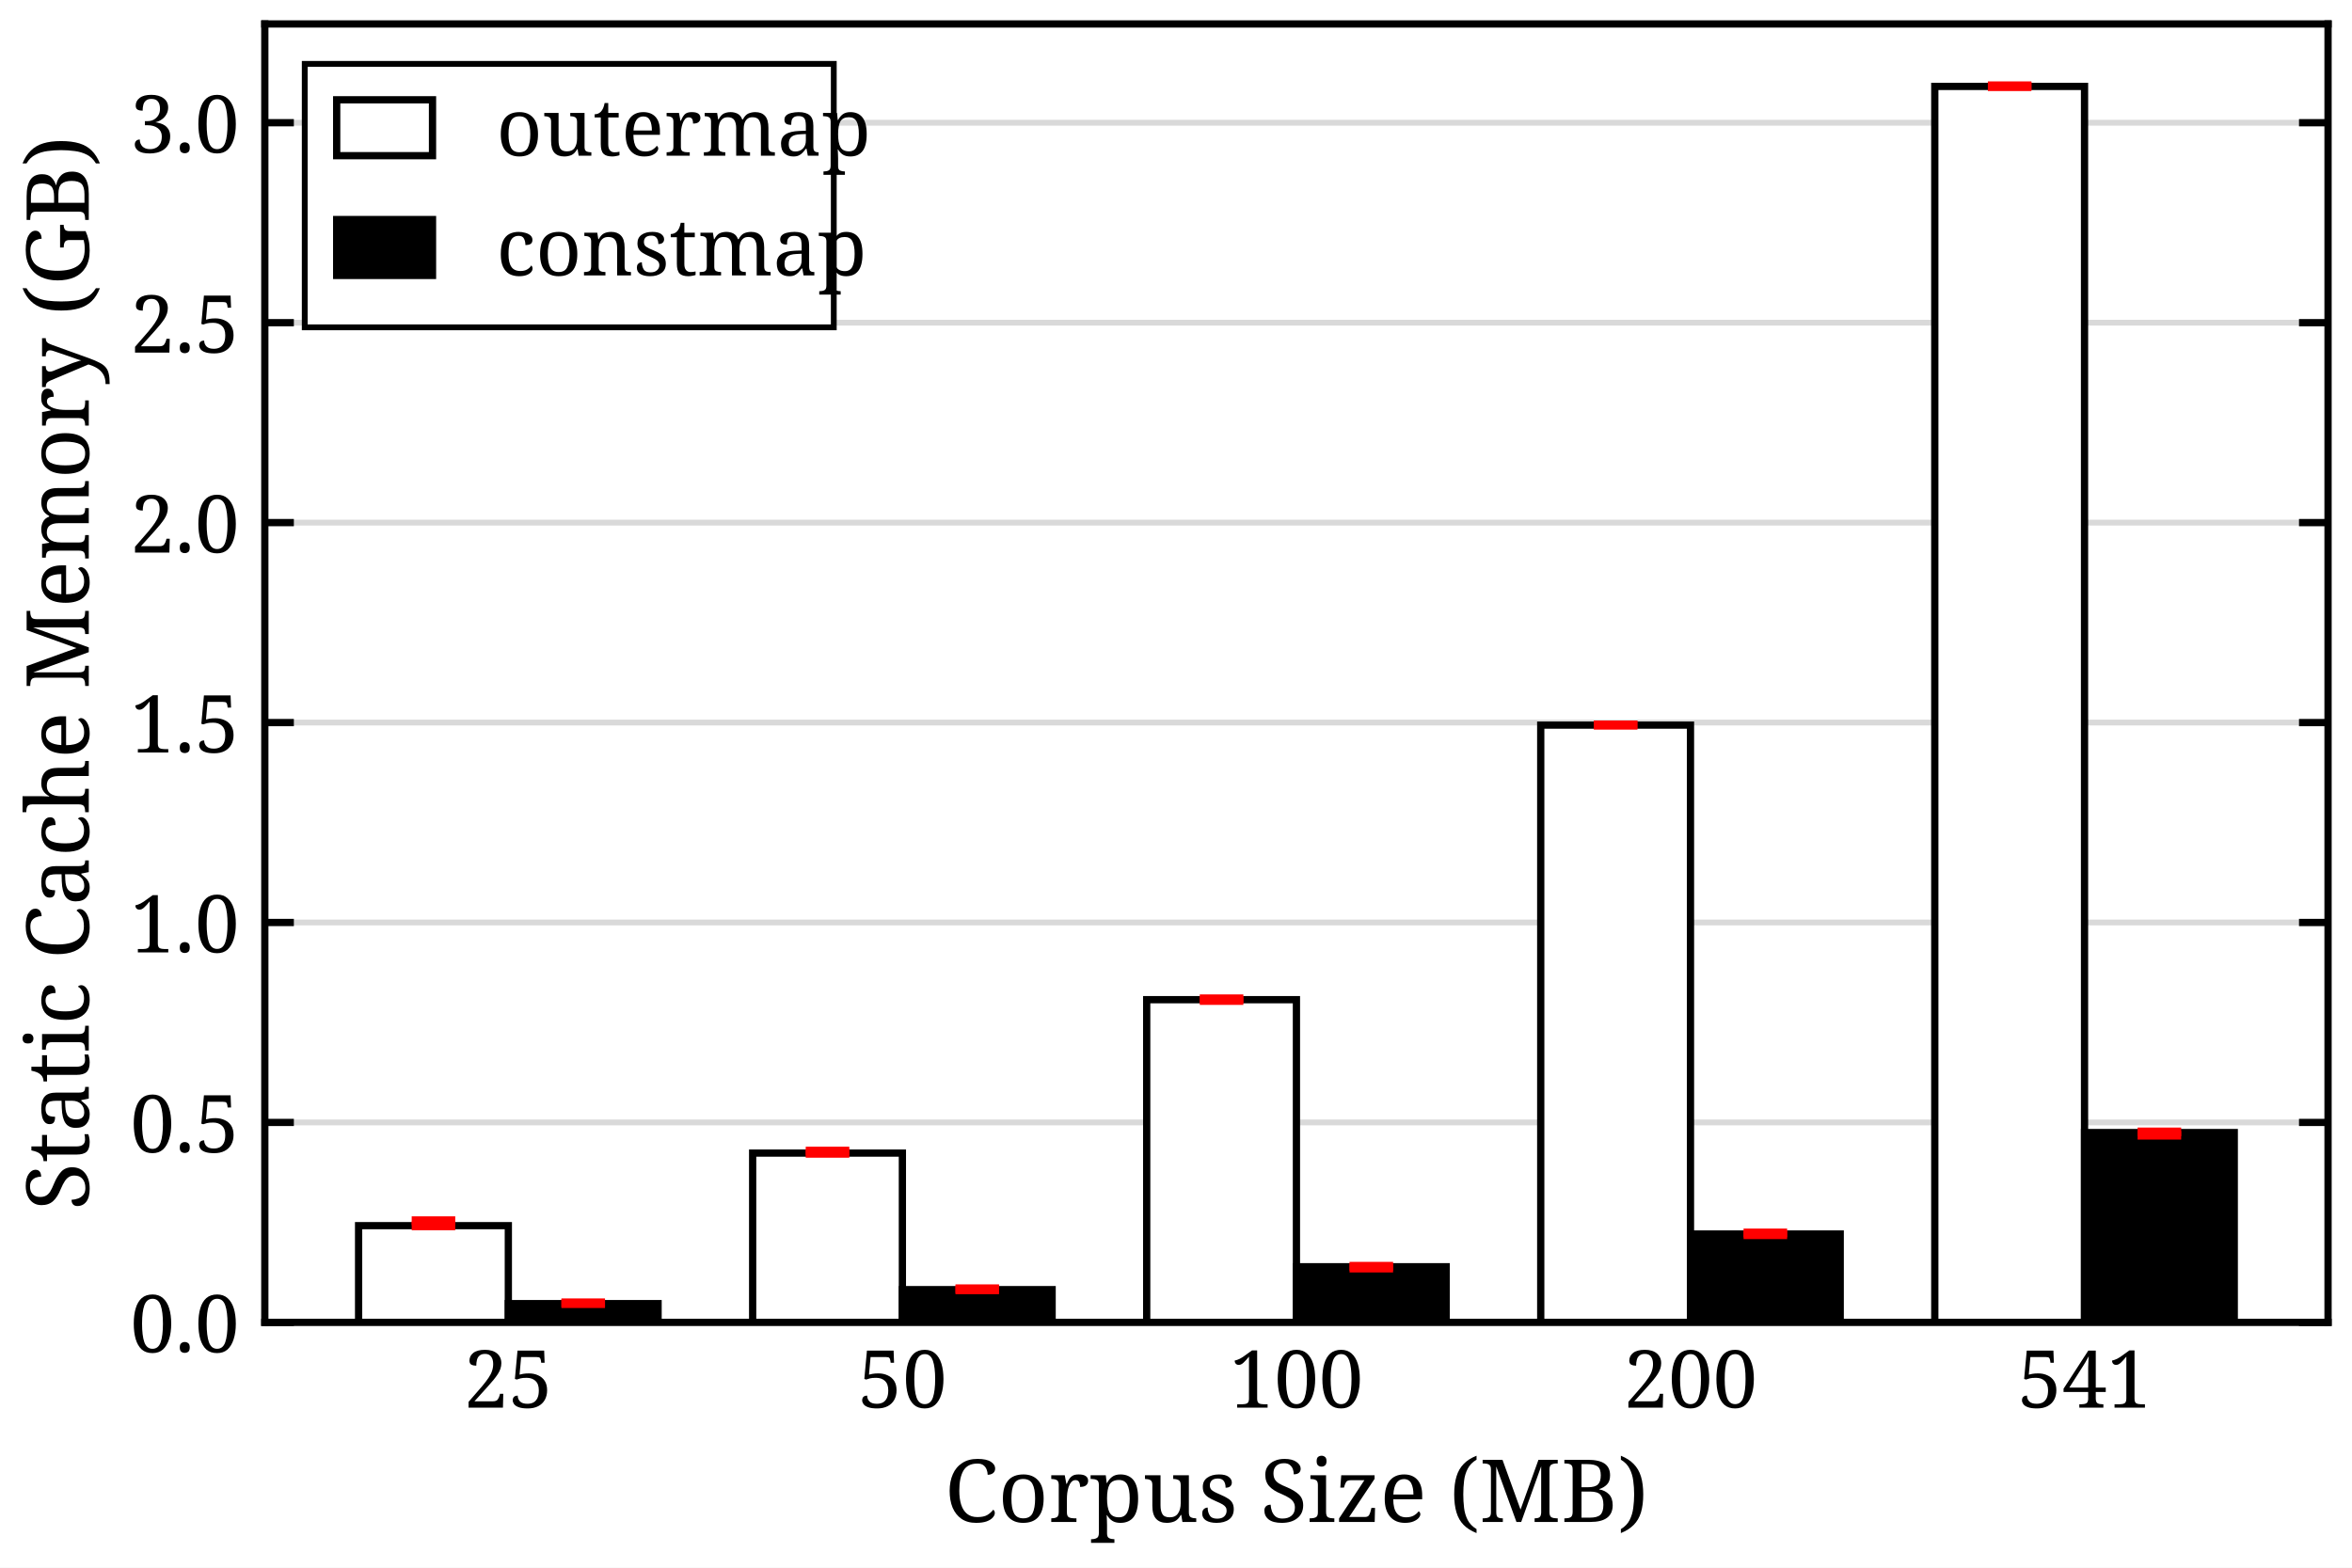
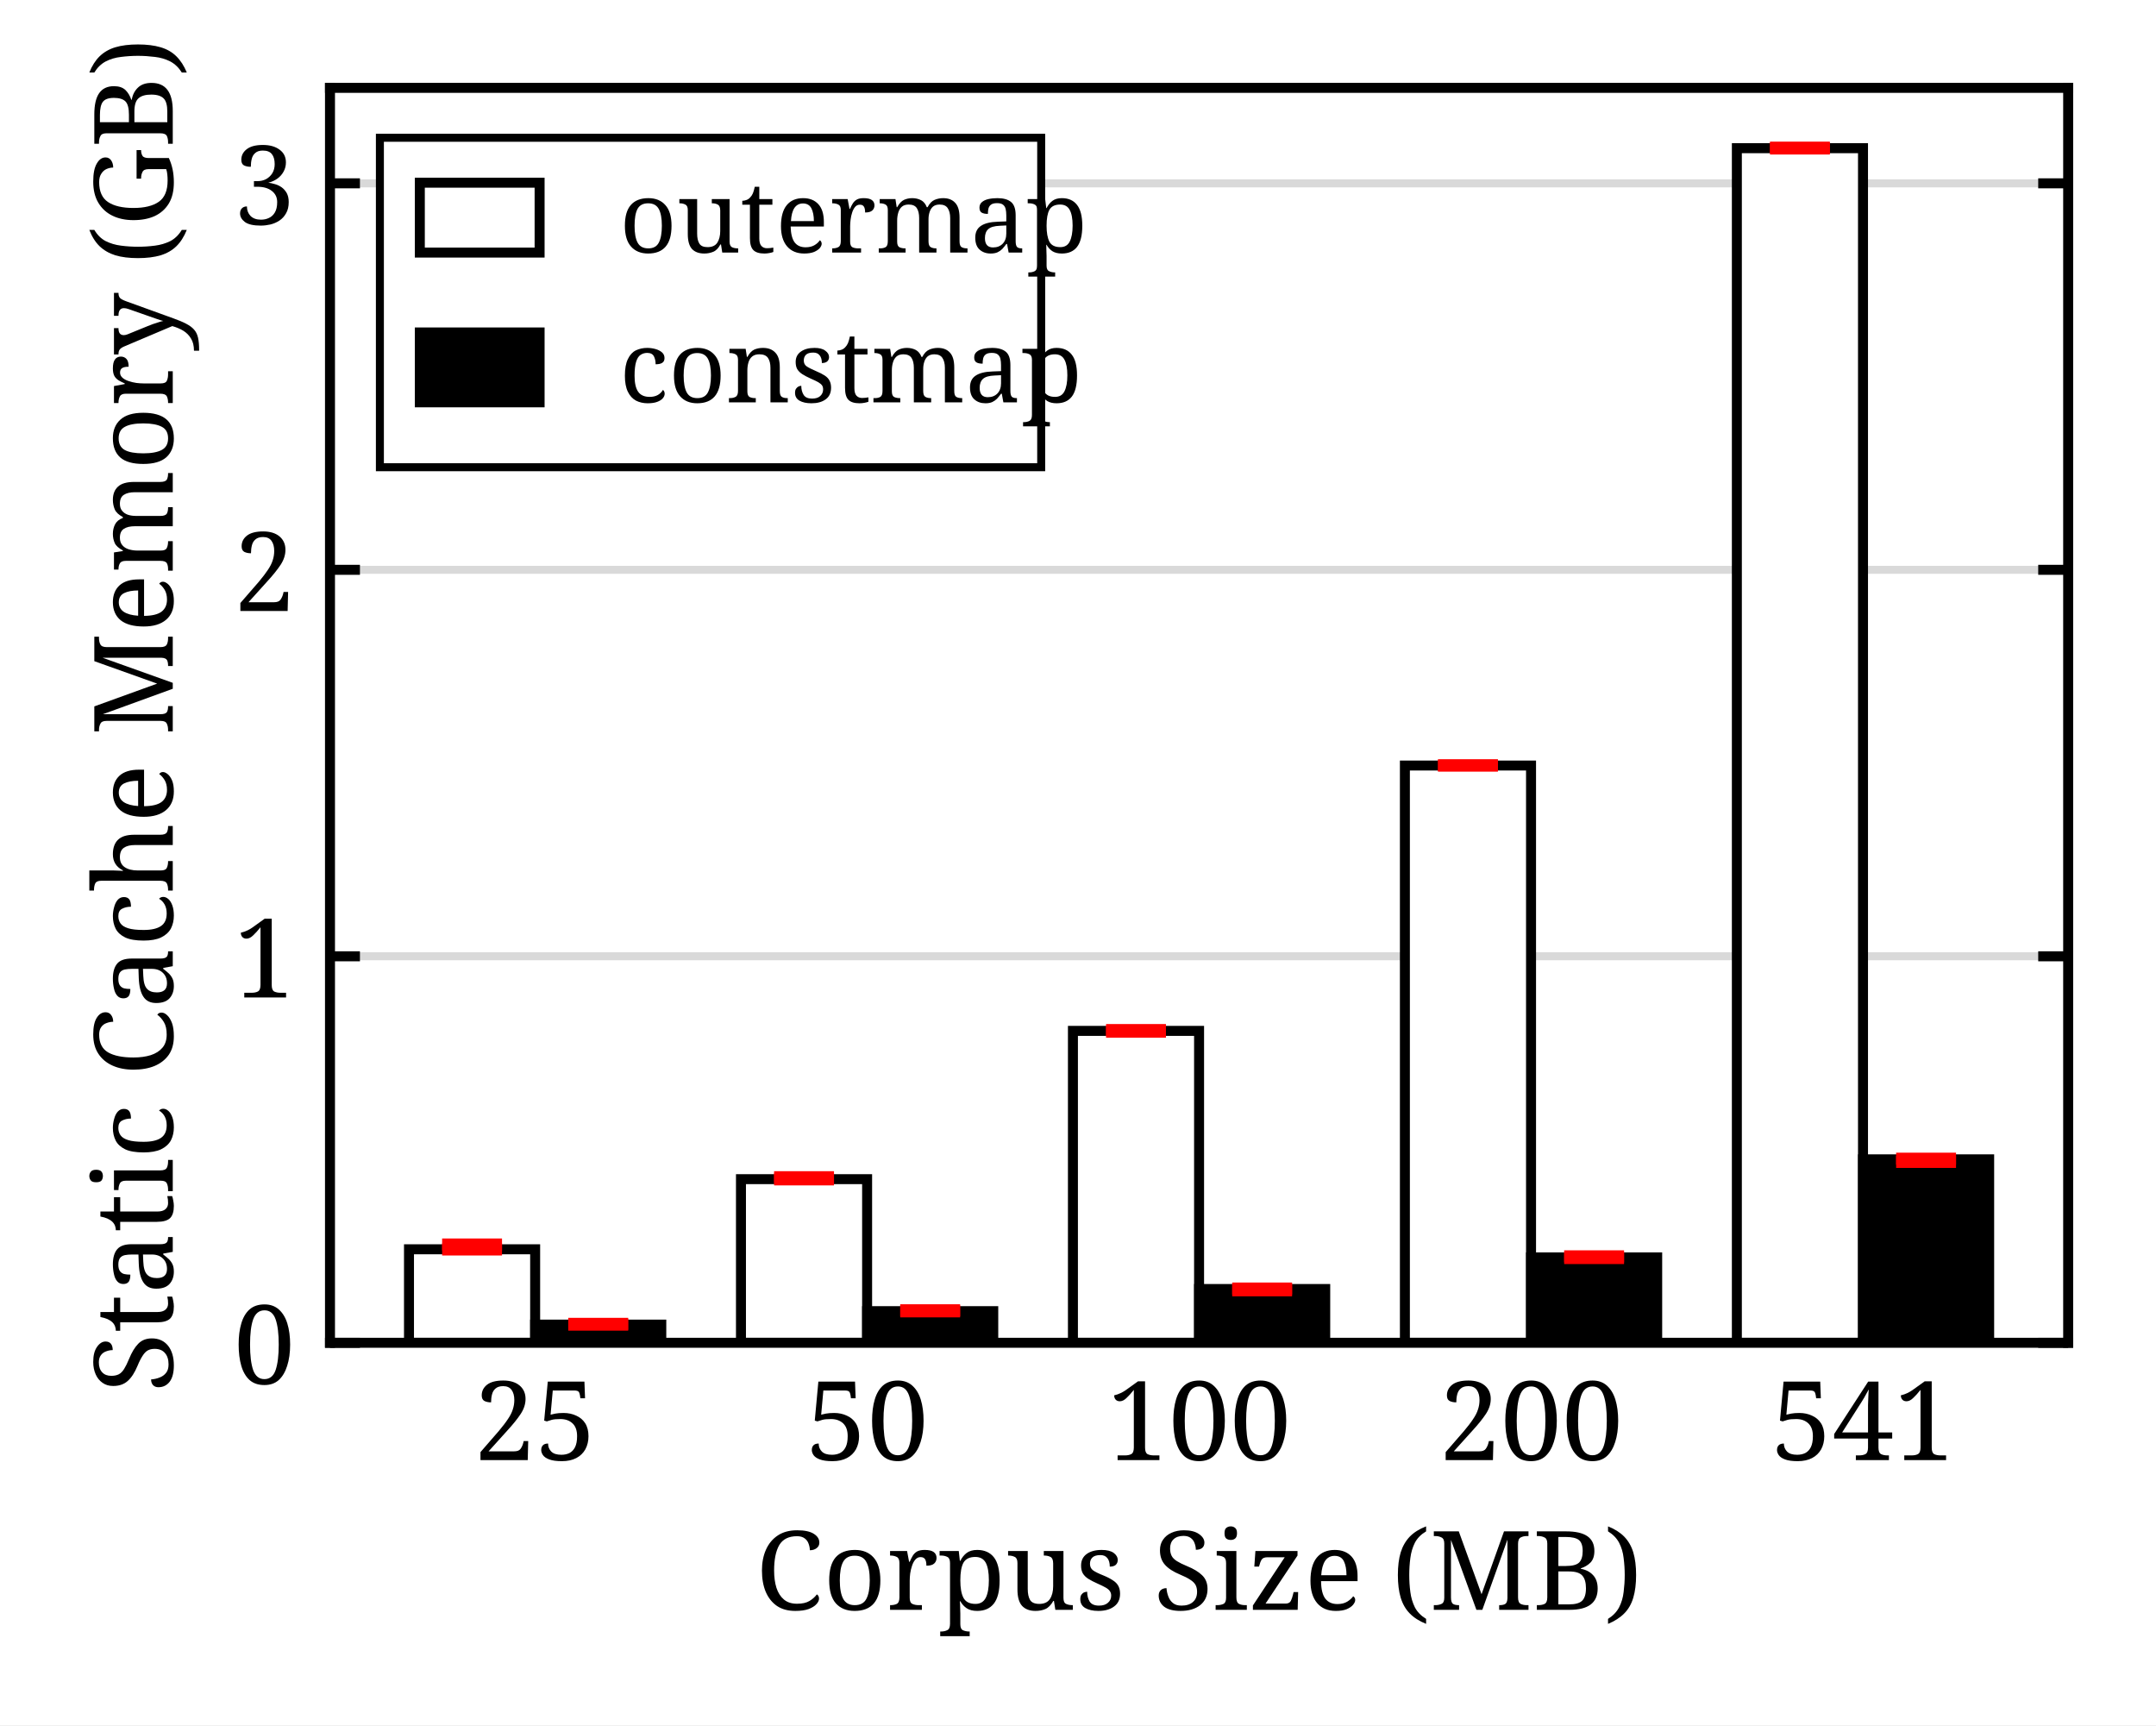
- <svg xmlns="http://www.w3.org/2000/svg" xmlns:xlink="http://www.w3.org/1999/xlink" width="324pt" height="216pt" viewBox="0 0 324 216" version="1.1">
+ <svg xmlns="http://www.w3.org/2000/svg" xmlns:xlink="http://www.w3.org/1999/xlink" width="216pt" height="172.8pt" viewBox="0 0 216 172.8" version="1.1">
  <defs>
    <style type="text/css">*{stroke-linejoin: round; stroke-linecap: butt}</style>
  </defs>
  <g id="figure_1">
    <g id="patch_1">
-       <path d="M 0 216  L 324 216  L 324 0  L 0 0  z " style="fill: #ffffff" />
+       <path d="M 0 172.8  L 216 172.8  L 216 0  L 0 0  z " style="fill: #ffffff" />
    </g>
    <g id="axes_1">
      <g id="patch_2">
-         <path d="M 36.48 182.2  L 320.7 182.2  L 320.7 3.3  L 36.48 3.3  z " style="fill: #ffffff" />
+         <path d="M 33.06 134.5  L 207.2 134.5  L 207.2 8.8  L 33.06 8.8  z " style="fill: #ffffff" />
      </g>
      <g id="matplotlib.axis_1">
        <g id="xtick_1">
          <g id="text_1">
-             <text style="font-size: 11px; font-family: 'STIXGeneral', serif; text-anchor: middle" x="70.026" y="193.95" transform="rotate(-0 70.02621 193.95)">25</text>
+             <text style="font-size: 11px; font-family: 'STIXGeneral', serif; text-anchor: middle" x="53.614" y="146.25" transform="rotate(-0 53.61357 146.25)">25</text>
          </g>
        </g>
        <g id="xtick_2">
          <g id="text_2">
-             <text style="font-size: 11px; font-family: 'STIXGeneral', serif; text-anchor: middle" x="124.308" y="193.95" transform="rotate(-0 124.3081 193.95)">50</text>
+             <text style="font-size: 11px; font-family: 'STIXGeneral', serif; text-anchor: middle" x="86.872" y="146.25" transform="rotate(-0 86.87179 146.25)">50</text>
          </g>
        </g>
        <g id="xtick_3">
          <g id="text_3">
-             <text style="font-size: 11px; font-family: 'STIXGeneral', serif; text-anchor: middle" x="178.59" y="193.95" transform="rotate(-0 178.59 193.95)">100</text>
+             <text style="font-size: 11px; font-family: 'STIXGeneral', serif; text-anchor: middle" x="120.13" y="146.25" transform="rotate(-0 120.13 146.25)">100</text>
          </g>
        </g>
        <g id="xtick_4">
          <g id="text_4">
-             <text style="font-size: 11px; font-family: 'STIXGeneral', serif; text-anchor: middle" x="232.872" y="193.95" transform="rotate(-0 232.8719 193.95)">200</text>
+             <text style="font-size: 11px; font-family: 'STIXGeneral', serif; text-anchor: middle" x="153.388" y="146.25" transform="rotate(-0 153.3882 146.25)">200</text>
          </g>
        </g>
        <g id="xtick_5">
          <g id="text_5">
-             <text style="font-size: 11px; font-family: 'STIXGeneral', serif; text-anchor: middle" x="287.154" y="193.95" transform="rotate(-0 287.1538 193.95)">541</text>
+             <text style="font-size: 11px; font-family: 'STIXGeneral', serif; text-anchor: middle" x="186.646" y="146.25" transform="rotate(-0 186.6464 146.25)">541</text>
          </g>
        </g>
        <g id="text_6">
-           <text style="font-size: 12px; font-family: 'STIXGeneral', serif; text-anchor: middle" x="178.59" y="209.7" transform="rotate(-0 178.59 209.7)">Corpus Size (MB)</text>
+           <text style="font-size: 11px; font-family: 'STIXGeneral', serif; text-anchor: middle" x="120.13" y="161.25" transform="rotate(-0 120.13 161.25)">Corpus Size (MB)</text>
        </g>
      </g>
      <g id="matplotlib.axis_2">
        <g id="ytick_1">
          <g id="line2d_1">
-             <path d="M 36.48 182.2  L 320.7 182.2  " clip-path="url(#p67d228d8c9)" style="fill: none; stroke: #d9d9d9; stroke-width: 0.8; stroke-linecap: square" />
+             <path d="M 33.06 134.5  L 207.2 134.5  " clip-path="url(#p39744489fa)" style="fill: none; stroke: #d9d9d9; stroke-width: 0.8; stroke-linecap: square" />
          </g>
          <g id="line2d_2">
            <defs>
-               <path id="m259b991957" d="M 0 0  L 4 0  " style="stroke: #000000" />
+               <path id="mdae82fceea" d="M 0 0  L 3 0  " style="stroke: #000000" />
            </defs>
            <g>
-               <use xlink:href="#m259b991957" x="36.48" y="182.2" style="stroke: #000000" />
+               <use xlink:href="#mdae82fceea" x="33.06" y="134.5" style="stroke: #000000" />
            </g>
          </g>
          <g id="line2d_3">
            <defs>
-               <path id="m09caad8e75" d="M 0 0  L -4 0  " style="stroke: #000000" />
+               <path id="m9e3574b6be" d="M 0 0  L -3 0  " style="stroke: #000000" />
            </defs>
            <g>
-               <use xlink:href="#m09caad8e75" x="320.7" y="182.2" style="stroke: #000000" />
+               <use xlink:href="#m9e3574b6be" x="207.2" y="134.5" style="stroke: #000000" />
            </g>
          </g>
          <g id="text_7">
-             <text style="font-size: 11px; font-family: 'STIXGeneral', serif; text-anchor: end" x="32.98" y="186.325" transform="rotate(-0 32.98 186.325)">0.0</text>
+             <text style="font-size: 11px; font-family: 'STIXGeneral', serif; text-anchor: end" x="29.56" y="138.625" transform="rotate(-0 29.56 138.625)">0</text>
          </g>
        </g>
        <g id="ytick_2">
          <g id="line2d_4">
-             <path d="M 36.48 154.652  L 320.7 154.652  " clip-path="url(#p67d228d8c9)" style="fill: none; stroke: #d9d9d9; stroke-width: 0.8; stroke-linecap: square" />
+             <path d="M 33.06 95.788  L 207.2 95.788  " clip-path="url(#p39744489fa)" style="fill: none; stroke: #d9d9d9; stroke-width: 0.8; stroke-linecap: square" />
          </g>
          <g id="line2d_5">
            <g>
-               <use xlink:href="#m259b991957" x="36.48" y="154.652" style="stroke: #000000" />
+               <use xlink:href="#mdae82fceea" x="33.06" y="95.788" style="stroke: #000000" />
            </g>
          </g>
          <g id="line2d_6">
            <g>
-               <use xlink:href="#m09caad8e75" x="320.7" y="154.652" style="stroke: #000000" />
+               <use xlink:href="#m9e3574b6be" x="207.2" y="95.788" style="stroke: #000000" />
            </g>
          </g>
          <g id="text_8">
-             <text style="font-size: 11px; font-family: 'STIXGeneral', serif; text-anchor: end" x="32.98" y="158.777" transform="rotate(-0 32.98 158.7769)">0.5</text>
+             <text style="font-size: 11px; font-family: 'STIXGeneral', serif; text-anchor: end" x="29.56" y="99.913" transform="rotate(-0 29.56 99.91297)">1</text>
          </g>
        </g>
        <g id="ytick_3">
          <g id="line2d_7">
-             <path d="M 36.48 127.104  L 320.7 127.104  " clip-path="url(#p67d228d8c9)" style="fill: none; stroke: #d9d9d9; stroke-width: 0.8; stroke-linecap: square" />
+             <path d="M 33.06 57.076  L 207.2 57.076  " clip-path="url(#p39744489fa)" style="fill: none; stroke: #d9d9d9; stroke-width: 0.8; stroke-linecap: square" />
          </g>
          <g id="line2d_8">
            <g>
-               <use xlink:href="#m259b991957" x="36.48" y="127.104" style="stroke: #000000" />
+               <use xlink:href="#mdae82fceea" x="33.06" y="57.076" style="stroke: #000000" />
            </g>
          </g>
          <g id="line2d_9">
            <g>
-               <use xlink:href="#m09caad8e75" x="320.7" y="127.104" style="stroke: #000000" />
+               <use xlink:href="#m9e3574b6be" x="207.2" y="57.076" style="stroke: #000000" />
            </g>
          </g>
          <g id="text_9">
-             <text style="font-size: 11px; font-family: 'STIXGeneral', serif; text-anchor: end" x="32.98" y="131.229" transform="rotate(-0 32.98 131.2289)">1.0</text>
+             <text style="font-size: 11px; font-family: 'STIXGeneral', serif; text-anchor: end" x="29.56" y="61.201" transform="rotate(-0 29.56 61.20093)">2</text>
          </g>
        </g>
        <g id="ytick_4">
          <g id="line2d_10">
-             <path d="M 36.48 99.556  L 320.7 99.556  " clip-path="url(#p67d228d8c9)" style="fill: none; stroke: #d9d9d9; stroke-width: 0.8; stroke-linecap: square" />
+             <path d="M 33.06 18.364  L 207.2 18.364  " clip-path="url(#p39744489fa)" style="fill: none; stroke: #d9d9d9; stroke-width: 0.8; stroke-linecap: square" />
          </g>
          <g id="line2d_11">
            <g>
-               <use xlink:href="#m259b991957" x="36.48" y="99.556" style="stroke: #000000" />
+               <use xlink:href="#mdae82fceea" x="33.06" y="18.364" style="stroke: #000000" />
            </g>
          </g>
          <g id="line2d_12">
            <g>
-               <use xlink:href="#m09caad8e75" x="320.7" y="99.556" style="stroke: #000000" />
+               <use xlink:href="#m9e3574b6be" x="207.2" y="18.364" style="stroke: #000000" />
            </g>
          </g>
          <g id="text_10">
-             <text style="font-size: 11px; font-family: 'STIXGeneral', serif; text-anchor: end" x="32.98" y="103.681" transform="rotate(-0 32.98 103.6808)">1.5</text>
-           </g>
-         </g>
-         <g id="ytick_5">
-           <g id="line2d_13">
-             <path d="M 36.48 72.008  L 320.7 72.008  " clip-path="url(#p67d228d8c9)" style="fill: none; stroke: #d9d9d9; stroke-width: 0.8; stroke-linecap: square" />
-           </g>
-           <g id="line2d_14">
-             <g>
-               <use xlink:href="#m259b991957" x="36.48" y="72.008" style="stroke: #000000" />
-             </g>
-           </g>
-           <g id="line2d_15">
-             <g>
-               <use xlink:href="#m09caad8e75" x="320.7" y="72.008" style="stroke: #000000" />
-             </g>
-           </g>
-           <g id="text_11">
-             <text style="font-size: 11px; font-family: 'STIXGeneral', serif; text-anchor: end" x="32.98" y="76.133" transform="rotate(-0 32.98 76.13275)">2.0</text>
-           </g>
-         </g>
-         <g id="ytick_6">
-           <g id="line2d_16">
-             <path d="M 36.48 44.46  L 320.7 44.46  " clip-path="url(#p67d228d8c9)" style="fill: none; stroke: #d9d9d9; stroke-width: 0.8; stroke-linecap: square" />
-           </g>
-           <g id="line2d_17">
-             <g>
-               <use xlink:href="#m259b991957" x="36.48" y="44.46" style="stroke: #000000" />
-             </g>
-           </g>
-           <g id="line2d_18">
-             <g>
-               <use xlink:href="#m09caad8e75" x="320.7" y="44.46" style="stroke: #000000" />
-             </g>
-           </g>
-           <g id="text_12">
-             <text style="font-size: 11px; font-family: 'STIXGeneral', serif; text-anchor: end" x="32.98" y="48.585" transform="rotate(-0 32.98 48.58469)">2.5</text>
-           </g>
-         </g>
-         <g id="ytick_7">
-           <g id="line2d_19">
-             <path d="M 36.48 16.912  L 320.7 16.912  " clip-path="url(#p67d228d8c9)" style="fill: none; stroke: #d9d9d9; stroke-width: 0.8; stroke-linecap: square" />
-           </g>
-           <g id="line2d_20">
-             <g>
-               <use xlink:href="#m259b991957" x="36.48" y="16.912" style="stroke: #000000" />
-             </g>
-           </g>
-           <g id="line2d_21">
-             <g>
-               <use xlink:href="#m09caad8e75" x="320.7" y="16.912" style="stroke: #000000" />
-             </g>
-           </g>
-           <g id="text_13">
-             <text style="font-size: 11px; font-family: 'STIXGeneral', serif; text-anchor: end" x="32.98" y="21.037" transform="rotate(-0 32.98 21.03663)">3.0</text>
-           </g>
-         </g>
-         <g id="text_14">
-           <text style="font-size: 12px; font-family: 'STIXGeneral', serif; text-anchor: middle" x="12.23" y="92.75" transform="rotate(-90 12.23 92.75)">Static Cache Memory (GB)</text>
+             <text style="font-size: 11px; font-family: 'STIXGeneral', serif; text-anchor: end" x="29.56" y="22.489" transform="rotate(-0 29.56 22.4889)">3</text>
+           </g>
+         </g>
+         <g id="text_11">
+           <text style="font-size: 11px; font-family: 'STIXGeneral', serif; text-anchor: middle" x="17.31" y="71.65" transform="rotate(-90 17.31 71.65)">Static Cache Memory (GB)</text>
        </g>
      </g>
      <g id="patch_3">
-         <path d="M 49.399 182.2  L 70.026 182.2  L 70.026 168.873  L 49.399 168.873  z " clip-path="url(#p67d228d8c9)" style="fill: #ffffff; stroke: #000000; stroke-linejoin: miter" />
+         <path d="M 40.975 134.5  L 53.614 134.5  L 53.614 125.136  L 40.975 125.136  z " clip-path="url(#p39744489fa)" style="fill: #ffffff; stroke: #000000; stroke-linejoin: miter" />
      </g>
      <g id="patch_4">
-         <path d="M 103.681 182.2  L 124.308 182.2  L 124.308 158.877  L 103.681 158.877  z " clip-path="url(#p67d228d8c9)" style="fill: #ffffff; stroke: #000000; stroke-linejoin: miter" />
+         <path d="M 74.234 134.5  L 86.872 134.5  L 86.872 118.113  L 74.234 118.113  z " clip-path="url(#p39744489fa)" style="fill: #ffffff; stroke: #000000; stroke-linejoin: miter" />
      </g>
      <g id="patch_5">
-         <path d="M 157.963 182.2  L 178.59 182.2  L 178.59 137.736  L 157.963 137.736  z " clip-path="url(#p67d228d8c9)" style="fill: #ffffff; stroke: #000000; stroke-linejoin: miter" />
+         <path d="M 107.492 134.5  L 120.13 134.5  L 120.13 103.258  L 107.492 103.258  z " clip-path="url(#p39744489fa)" style="fill: #ffffff; stroke: #000000; stroke-linejoin: miter" />
      </g>
      <g id="patch_6">
-         <path d="M 212.245 182.2  L 232.872 182.2  L 232.872 99.909  L 212.245 99.909  z " clip-path="url(#p67d228d8c9)" style="fill: #ffffff; stroke: #000000; stroke-linejoin: miter" />
+         <path d="M 140.75 134.5  L 153.388 134.5  L 153.388 76.68  L 140.75 76.68  z " clip-path="url(#p39744489fa)" style="fill: #ffffff; stroke: #000000; stroke-linejoin: miter" />
      </g>
      <g id="patch_7">
-         <path d="M 266.527 182.2  L 287.154 182.2  L 287.154 11.903  L 266.527 11.903  z " clip-path="url(#p67d228d8c9)" style="fill: #ffffff; stroke: #000000; stroke-linejoin: miter" />
+         <path d="M 174.008 134.5  L 186.646 134.5  L 186.646 14.845  L 174.008 14.845  z " clip-path="url(#p39744489fa)" style="fill: #ffffff; stroke: #000000; stroke-linejoin: miter" />
      </g>
      <g id="patch_8">
-         <path d="M 70.026 182.2  L 90.653 182.2  L 90.653 179.614  L 70.026 179.614  z " clip-path="url(#p67d228d8c9)" style="stroke: #000000; stroke-linejoin: miter" />
+         <path d="M 53.614 134.5  L 66.252 134.5  L 66.252 132.683  L 53.614 132.683  z " clip-path="url(#p39744489fa)" style="stroke: #000000; stroke-linejoin: miter" />
      </g>
      <g id="patch_9">
-         <path d="M 124.308 182.2  L 144.935 182.2  L 144.935 177.69  L 124.308 177.69  z " clip-path="url(#p67d228d8c9)" style="stroke: #000000; stroke-linejoin: miter" />
+         <path d="M 86.872 134.5  L 99.51 134.5  L 99.51 131.331  L 86.872 131.331  z " clip-path="url(#p39744489fa)" style="stroke: #000000; stroke-linejoin: miter" />
      </g>
      <g id="patch_10">
-         <path d="M 178.59 182.2  L 199.217 182.2  L 199.217 174.537  L 178.59 174.537  z " clip-path="url(#p67d228d8c9)" style="stroke: #000000; stroke-linejoin: miter" />
+         <path d="M 120.13 134.5  L 132.768 134.5  L 132.768 129.116  L 120.13 129.116  z " clip-path="url(#p39744489fa)" style="stroke: #000000; stroke-linejoin: miter" />
      </g>
      <g id="patch_11">
-         <path d="M 232.872 182.2  L 253.499 182.2  L 253.499 170.024  L 232.872 170.024  z " clip-path="url(#p67d228d8c9)" style="stroke: #000000; stroke-linejoin: miter" />
+         <path d="M 153.388 134.5  L 166.026 134.5  L 166.026 125.945  L 153.388 125.945  z " clip-path="url(#p39744489fa)" style="stroke: #000000; stroke-linejoin: miter" />
      </g>
      <g id="patch_12">
-         <path d="M 287.154 182.2  L 307.781 182.2  L 307.781 156.048  L 287.154 156.048  z " clip-path="url(#p67d228d8c9)" style="stroke: #000000; stroke-linejoin: miter" />
+         <path d="M 186.646 134.5  L 199.285 134.5  L 199.285 116.125  L 186.646 116.125  z " clip-path="url(#p39744489fa)" style="stroke: #000000; stroke-linejoin: miter" />
      </g>
      <g id="patch_13">
-         <path d="M 36.48 182.2  L 36.48 3.3  " style="fill: none; stroke: #000000; stroke-linejoin: miter; stroke-linecap: square" />
+         <path d="M 33.06 134.5  L 33.06 8.8  " style="fill: none; stroke: #000000; stroke-linejoin: miter; stroke-linecap: square" />
      </g>
      <g id="patch_14">
-         <path d="M 320.7 182.2  L 320.7 3.3  " style="fill: none; stroke: #000000; stroke-linejoin: miter; stroke-linecap: square" />
+         <path d="M 207.2 134.5  L 207.2 8.8  " style="fill: none; stroke: #000000; stroke-linejoin: miter; stroke-linecap: square" />
      </g>
      <g id="patch_15">
-         <path d="M 36.48 182.2  L 320.7 182.2  " style="fill: none; stroke: #000000; stroke-linejoin: miter; stroke-linecap: square" />
+         <path d="M 33.06 134.5  L 207.2 134.5  " style="fill: none; stroke: #000000; stroke-linejoin: miter; stroke-linecap: square" />
      </g>
      <g id="patch_16">
-         <path d="M 36.48 3.3  L 320.7 3.3  " style="fill: none; stroke: #000000; stroke-linejoin: miter; stroke-linecap: square" />
+         <path d="M 33.06 8.8  L 207.2 8.8  " style="fill: none; stroke: #000000; stroke-linejoin: miter; stroke-linecap: square" />
      </g>
      <g id="LineCollection_1">
-         <path d="M 59.713 168.908  L 59.713 168.188  " clip-path="url(#p67d228d8c9)" style="fill: none; stroke: #ff0000; stroke-width: 1.2" />
-         <path d="M 113.995 158.911  L 113.995 158.593  " clip-path="url(#p67d228d8c9)" style="fill: none; stroke: #ff0000; stroke-width: 1.2" />
-         <path d="M 168.276 137.853  L 168.276 137.615  " clip-path="url(#p67d228d8c9)" style="fill: none; stroke: #ff0000; stroke-width: 1.2" />
-         <path d="M 222.558 99.918  L 222.558 99.87  " clip-path="url(#p67d228d8c9)" style="fill: none; stroke: #ff0000; stroke-width: 1.2" />
-         <path d="M 276.84 11.945  L 276.84 11.819  " clip-path="url(#p67d228d8c9)" style="fill: none; stroke: #ff0000; stroke-width: 1.2" />
-       </g>
-       <g id="line2d_22">
+         <path d="M 47.295 125.161  L 47.295 124.655  " clip-path="url(#p39744489fa)" style="fill: none; stroke: #ff0000; stroke-width: 1.2" />
+         <path d="M 80.553 118.137  L 80.553 117.913  " clip-path="url(#p39744489fa)" style="fill: none; stroke: #ff0000; stroke-width: 1.2" />
+         <path d="M 113.811 103.341  L 113.811 103.173  " clip-path="url(#p39744489fa)" style="fill: none; stroke: #ff0000; stroke-width: 1.2" />
+         <path d="M 147.069 76.687  L 147.069 76.653  " clip-path="url(#p39744489fa)" style="fill: none; stroke: #ff0000; stroke-width: 1.2" />
+         <path d="M 180.327 14.875  L 180.327 14.786  " clip-path="url(#p39744489fa)" style="fill: none; stroke: #ff0000; stroke-width: 1.2" />
+       </g>
+       <g id="line2d_13">
        <defs>
          <path id="m49be664565" d="M 3 0  L -3 -0  " style="stroke: #ff0000; stroke-width: 1.2" />
        </defs>
-         <g clip-path="url(#p67d228d8c9)">
-           <use xlink:href="#m49be664565" x="59.713" y="168.908" style="fill: #1f77b4; stroke: #ff0000; stroke-width: 1.2" />
-           <use xlink:href="#m49be664565" x="113.995" y="158.911" style="fill: #1f77b4; stroke: #ff0000; stroke-width: 1.2" />
-           <use xlink:href="#m49be664565" x="168.276" y="137.853" style="fill: #1f77b4; stroke: #ff0000; stroke-width: 1.2" />
-           <use xlink:href="#m49be664565" x="222.558" y="99.918" style="fill: #1f77b4; stroke: #ff0000; stroke-width: 1.2" />
-           <use xlink:href="#m49be664565" x="276.84" y="11.945" style="fill: #1f77b4; stroke: #ff0000; stroke-width: 1.2" />
-         </g>
-       </g>
-       <g id="line2d_23">
-         <g clip-path="url(#p67d228d8c9)">
-           <use xlink:href="#m49be664565" x="59.713" y="168.188" style="fill: #1f77b4; stroke: #ff0000; stroke-width: 1.2" />
-           <use xlink:href="#m49be664565" x="113.995" y="158.593" style="fill: #1f77b4; stroke: #ff0000; stroke-width: 1.2" />
-           <use xlink:href="#m49be664565" x="168.276" y="137.615" style="fill: #1f77b4; stroke: #ff0000; stroke-width: 1.2" />
-           <use xlink:href="#m49be664565" x="222.558" y="99.87" style="fill: #1f77b4; stroke: #ff0000; stroke-width: 1.2" />
-           <use xlink:href="#m49be664565" x="276.84" y="11.819" style="fill: #1f77b4; stroke: #ff0000; stroke-width: 1.2" />
+         <g clip-path="url(#p39744489fa)">
+           <use xlink:href="#m49be664565" x="47.295" y="125.161" style="fill: #1f77b4; stroke: #ff0000; stroke-width: 1.2" />
+           <use xlink:href="#m49be664565" x="80.553" y="118.137" style="fill: #1f77b4; stroke: #ff0000; stroke-width: 1.2" />
+           <use xlink:href="#m49be664565" x="113.811" y="103.341" style="fill: #1f77b4; stroke: #ff0000; stroke-width: 1.2" />
+           <use xlink:href="#m49be664565" x="147.069" y="76.687" style="fill: #1f77b4; stroke: #ff0000; stroke-width: 1.2" />
+           <use xlink:href="#m49be664565" x="180.327" y="14.875" style="fill: #1f77b4; stroke: #ff0000; stroke-width: 1.2" />
+         </g>
+       </g>
+       <g id="line2d_14">
+         <g clip-path="url(#p39744489fa)">
+           <use xlink:href="#m49be664565" x="47.295" y="124.655" style="fill: #1f77b4; stroke: #ff0000; stroke-width: 1.2" />
+           <use xlink:href="#m49be664565" x="80.553" y="117.913" style="fill: #1f77b4; stroke: #ff0000; stroke-width: 1.2" />
+           <use xlink:href="#m49be664565" x="113.811" y="103.173" style="fill: #1f77b4; stroke: #ff0000; stroke-width: 1.2" />
+           <use xlink:href="#m49be664565" x="147.069" y="76.653" style="fill: #1f77b4; stroke: #ff0000; stroke-width: 1.2" />
+           <use xlink:href="#m49be664565" x="180.327" y="14.786" style="fill: #1f77b4; stroke: #ff0000; stroke-width: 1.2" />
        </g>
      </g>
      <g id="LineCollection_2">
-         <path d="M 80.34 179.623  L 80.34 179.501  " clip-path="url(#p67d228d8c9)" style="fill: none; stroke: #ff0000; stroke-width: 1.2" />
-         <path d="M 134.622 177.724  L 134.622 177.561  " clip-path="url(#p67d228d8c9)" style="fill: none; stroke: #ff0000; stroke-width: 1.2" />
-         <path d="M 188.904 174.725  L 188.904 174.467  " clip-path="url(#p67d228d8c9)" style="fill: none; stroke: #ff0000; stroke-width: 1.2" />
-         <path d="M 243.185 170.127  L 243.185 169.874  " clip-path="url(#p67d228d8c9)" style="fill: none; stroke: #ff0000; stroke-width: 1.2" />
-         <path d="M 297.467 156.415  L 297.467 155.952  " clip-path="url(#p67d228d8c9)" style="fill: none; stroke: #ff0000; stroke-width: 1.2" />
-       </g>
-       <g id="line2d_24">
+         <path d="M 59.933 132.689  L 59.933 132.604  " clip-path="url(#p39744489fa)" style="fill: none; stroke: #ff0000; stroke-width: 1.2" />
+         <path d="M 93.191 131.355  L 93.191 131.241  " clip-path="url(#p39744489fa)" style="fill: none; stroke: #ff0000; stroke-width: 1.2" />
+         <path d="M 126.449 129.248  L 126.449 129.066  " clip-path="url(#p39744489fa)" style="fill: none; stroke: #ff0000; stroke-width: 1.2" />
+         <path d="M 159.707 126.017  L 159.707 125.839  " clip-path="url(#p39744489fa)" style="fill: none; stroke: #ff0000; stroke-width: 1.2" />
+         <path d="M 192.965 116.383  L 192.965 116.058  " clip-path="url(#p39744489fa)" style="fill: none; stroke: #ff0000; stroke-width: 1.2" />
+       </g>
+       <g id="line2d_15">
        <defs>
          <path id="m3f663b1e8a" d="M 3 0  L -3 -0  " style="stroke: #ff0000; stroke-width: 1.2" />
        </defs>
-         <g clip-path="url(#p67d228d8c9)">
-           <use xlink:href="#m3f663b1e8a" x="80.34" y="179.623" style="fill: #ff7f0e; stroke: #ff0000; stroke-width: 1.2" />
-           <use xlink:href="#m3f663b1e8a" x="134.622" y="177.724" style="fill: #ff7f0e; stroke: #ff0000; stroke-width: 1.2" />
-           <use xlink:href="#m3f663b1e8a" x="188.904" y="174.725" style="fill: #ff7f0e; stroke: #ff0000; stroke-width: 1.2" />
-           <use xlink:href="#m3f663b1e8a" x="243.185" y="170.127" style="fill: #ff7f0e; stroke: #ff0000; stroke-width: 1.2" />
-           <use xlink:href="#m3f663b1e8a" x="297.467" y="156.415" style="fill: #ff7f0e; stroke: #ff0000; stroke-width: 1.2" />
-         </g>
-       </g>
-       <g id="line2d_25">
-         <g clip-path="url(#p67d228d8c9)">
-           <use xlink:href="#m3f663b1e8a" x="80.34" y="179.501" style="fill: #ff7f0e; stroke: #ff0000; stroke-width: 1.2" />
-           <use xlink:href="#m3f663b1e8a" x="134.622" y="177.561" style="fill: #ff7f0e; stroke: #ff0000; stroke-width: 1.2" />
-           <use xlink:href="#m3f663b1e8a" x="188.904" y="174.467" style="fill: #ff7f0e; stroke: #ff0000; stroke-width: 1.2" />
-           <use xlink:href="#m3f663b1e8a" x="243.185" y="169.874" style="fill: #ff7f0e; stroke: #ff0000; stroke-width: 1.2" />
-           <use xlink:href="#m3f663b1e8a" x="297.467" y="155.952" style="fill: #ff7f0e; stroke: #ff0000; stroke-width: 1.2" />
-         </g>
-       </g>
-       <g id="line2d_26" />
-       <g id="line2d_27" />
+         <g clip-path="url(#p39744489fa)">
+           <use xlink:href="#m3f663b1e8a" x="59.933" y="132.689" style="fill: #ff7f0e; stroke: #ff0000; stroke-width: 1.2" />
+           <use xlink:href="#m3f663b1e8a" x="93.191" y="131.355" style="fill: #ff7f0e; stroke: #ff0000; stroke-width: 1.2" />
+           <use xlink:href="#m3f663b1e8a" x="126.449" y="129.248" style="fill: #ff7f0e; stroke: #ff0000; stroke-width: 1.2" />
+           <use xlink:href="#m3f663b1e8a" x="159.707" y="126.017" style="fill: #ff7f0e; stroke: #ff0000; stroke-width: 1.2" />
+           <use xlink:href="#m3f663b1e8a" x="192.965" y="116.383" style="fill: #ff7f0e; stroke: #ff0000; stroke-width: 1.2" />
+         </g>
+       </g>
+       <g id="line2d_16">
+         <g clip-path="url(#p39744489fa)">
+           <use xlink:href="#m3f663b1e8a" x="59.933" y="132.604" style="fill: #ff7f0e; stroke: #ff0000; stroke-width: 1.2" />
+           <use xlink:href="#m3f663b1e8a" x="93.191" y="131.241" style="fill: #ff7f0e; stroke: #ff0000; stroke-width: 1.2" />
+           <use xlink:href="#m3f663b1e8a" x="126.449" y="129.066" style="fill: #ff7f0e; stroke: #ff0000; stroke-width: 1.2" />
+           <use xlink:href="#m3f663b1e8a" x="159.707" y="125.839" style="fill: #ff7f0e; stroke: #ff0000; stroke-width: 1.2" />
+           <use xlink:href="#m3f663b1e8a" x="192.965" y="116.058" style="fill: #ff7f0e; stroke: #ff0000; stroke-width: 1.2" />
+         </g>
+       </g>
+       <g id="line2d_17" />
+       <g id="line2d_18" />
      <g id="legend_1">
        <g id="patch_17">
-           <path d="M 41.98 45.1  L 114.857 45.1  L 114.857 8.8  L 41.98 8.8  z " style="fill: #ffffff; stroke: #000000; stroke-width: 0.8; stroke-linejoin: miter" />
+           <path d="M 38.06 46.8  L 104.312 46.8  L 104.312 13.8  L 38.06 13.8  z " style="fill: #ffffff; stroke: #000000; stroke-width: 0.8; stroke-linejoin: miter" />
        </g>
        <g id="patch_18">
-           <path d="M 46.38 21.45  L 59.58 21.45  L 59.58 13.75  L 46.38 13.75  z " style="fill: #ffffff; stroke: #000000; stroke-linejoin: miter" />
-         </g>
-         <g id="text_15">
-           <text style="font-size: 11px; font-family: 'STIXGeneral', serif; text-anchor: start" x="68.38" y="21.45" transform="rotate(-0 68.38 21.45)">outermap</text>
+           <path d="M 42.06 25.3  L 54.06 25.3  L 54.06 18.3  L 42.06 18.3  z " style="fill: #ffffff; stroke: #000000; stroke-linejoin: miter" />
+         </g>
+         <g id="text_12">
+           <text style="font-size: 10px; font-family: 'STIXGeneral', serif; text-anchor: start" x="62.06" y="25.3" transform="rotate(-0 62.06 25.3)">outermap</text>
        </g>
        <g id="patch_19">
-           <path d="M 46.38 37.95  L 59.58 37.95  L 59.58 30.25  L 46.38 30.25  z " style="stroke: #000000; stroke-linejoin: miter" />
-         </g>
-         <g id="text_16">
-           <text style="font-size: 11px; font-family: 'STIXGeneral', serif; text-anchor: start" x="68.38" y="37.95" transform="rotate(-0 68.38 37.95)">constmap</text>
+           <path d="M 42.06 40.3  L 54.06 40.3  L 54.06 33.3  L 42.06 33.3  z " style="stroke: #000000; stroke-linejoin: miter" />
+         </g>
+         <g id="text_13">
+           <text style="font-size: 10px; font-family: 'STIXGeneral', serif; text-anchor: start" x="62.06" y="40.3" transform="rotate(-0 62.06 40.3)">constmap</text>
        </g>
      </g>
    </g>
  </g>
  <defs>
-     <clipPath id="p67d228d8c9">
-       <rect x="36.48" y="3.3" width="284.22" height="178.9" />
+     <clipPath id="p39744489fa">
+       <rect x="33.06" y="8.8" width="174.14" height="125.7" />
    </clipPath>
  </defs>
</svg>
